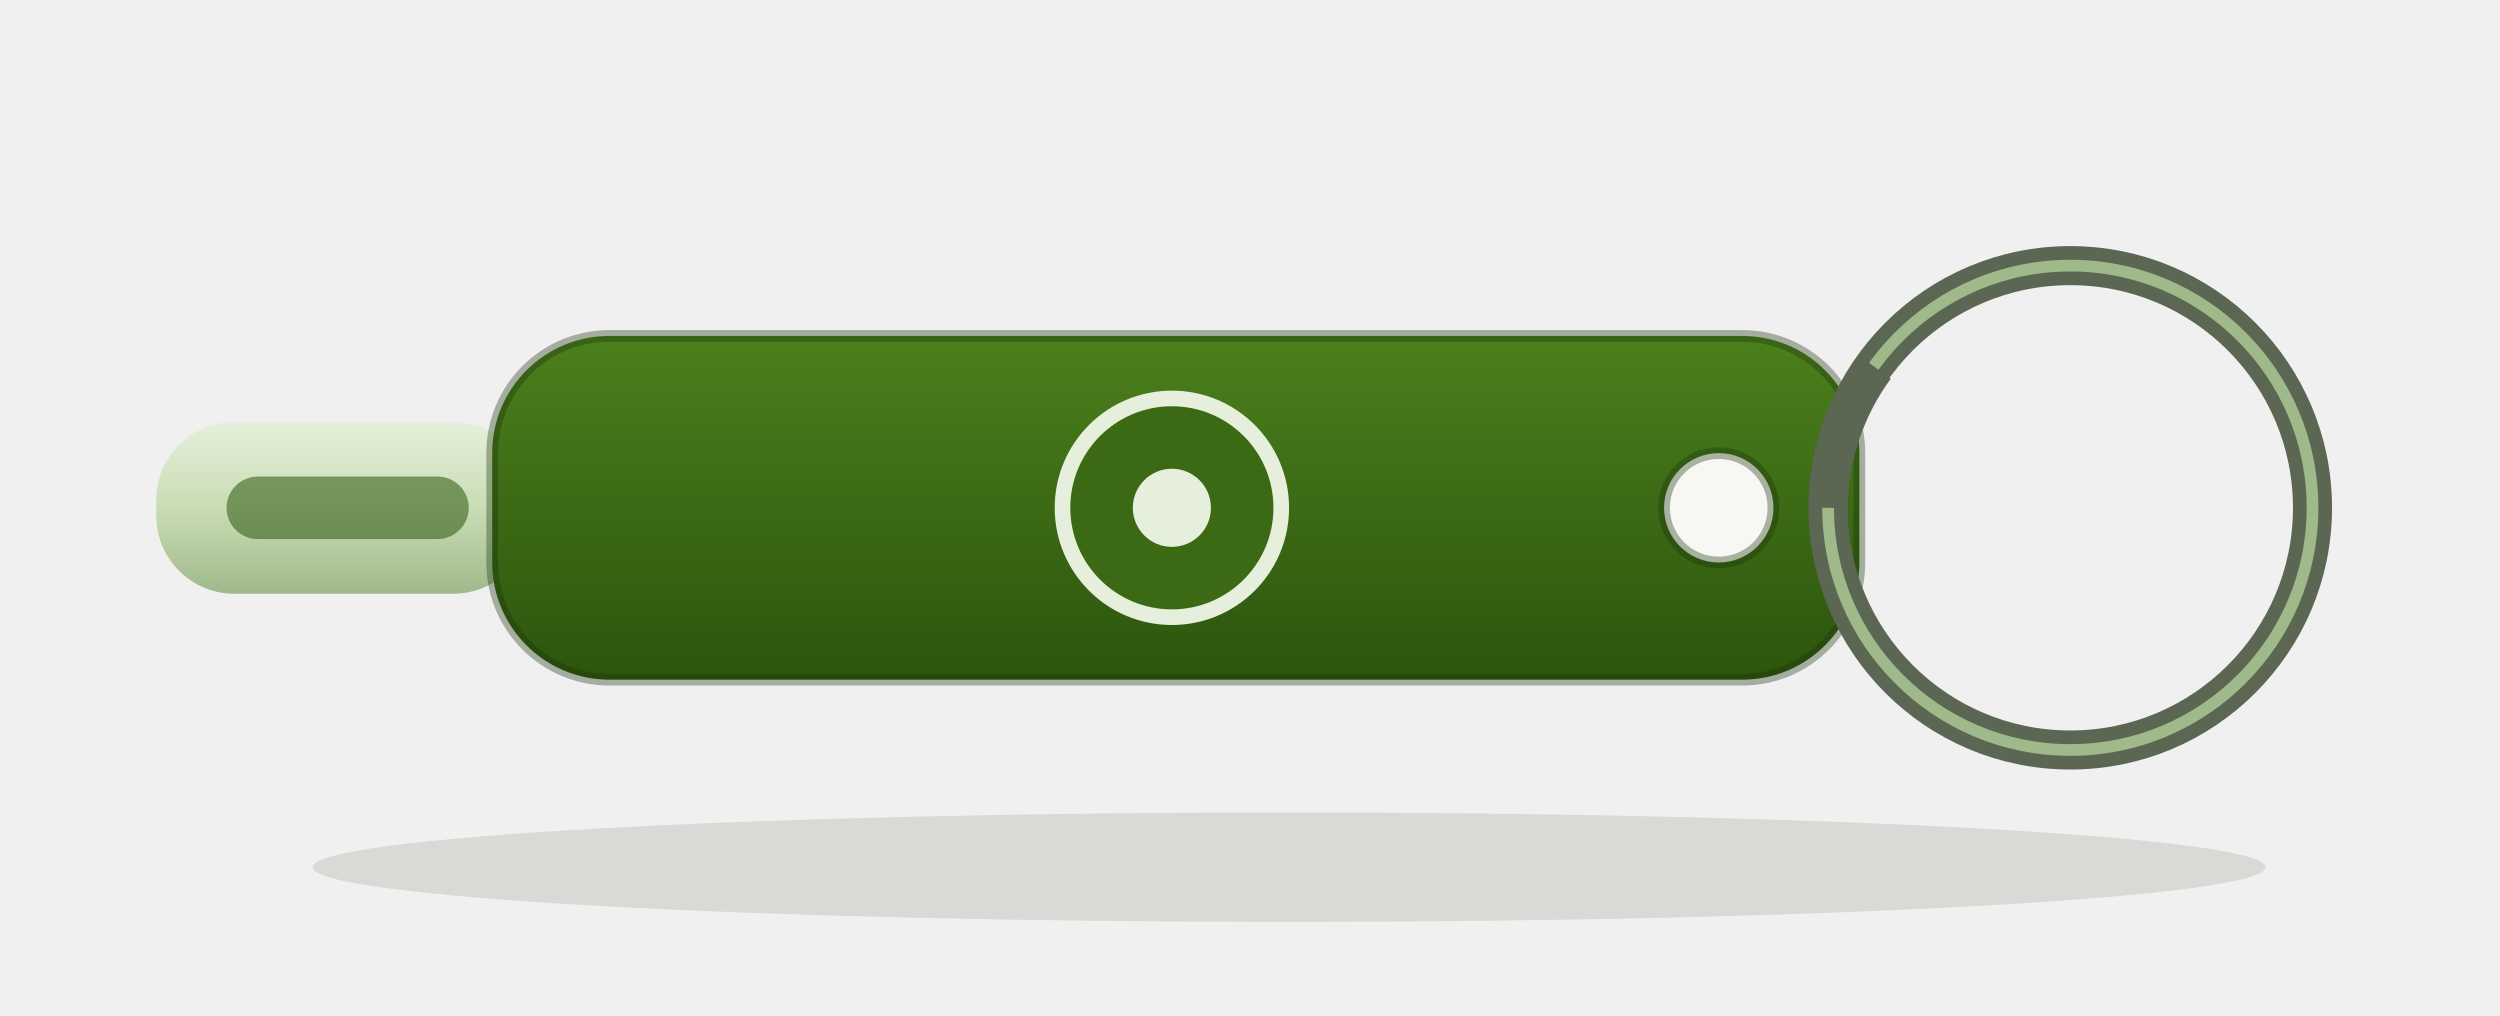
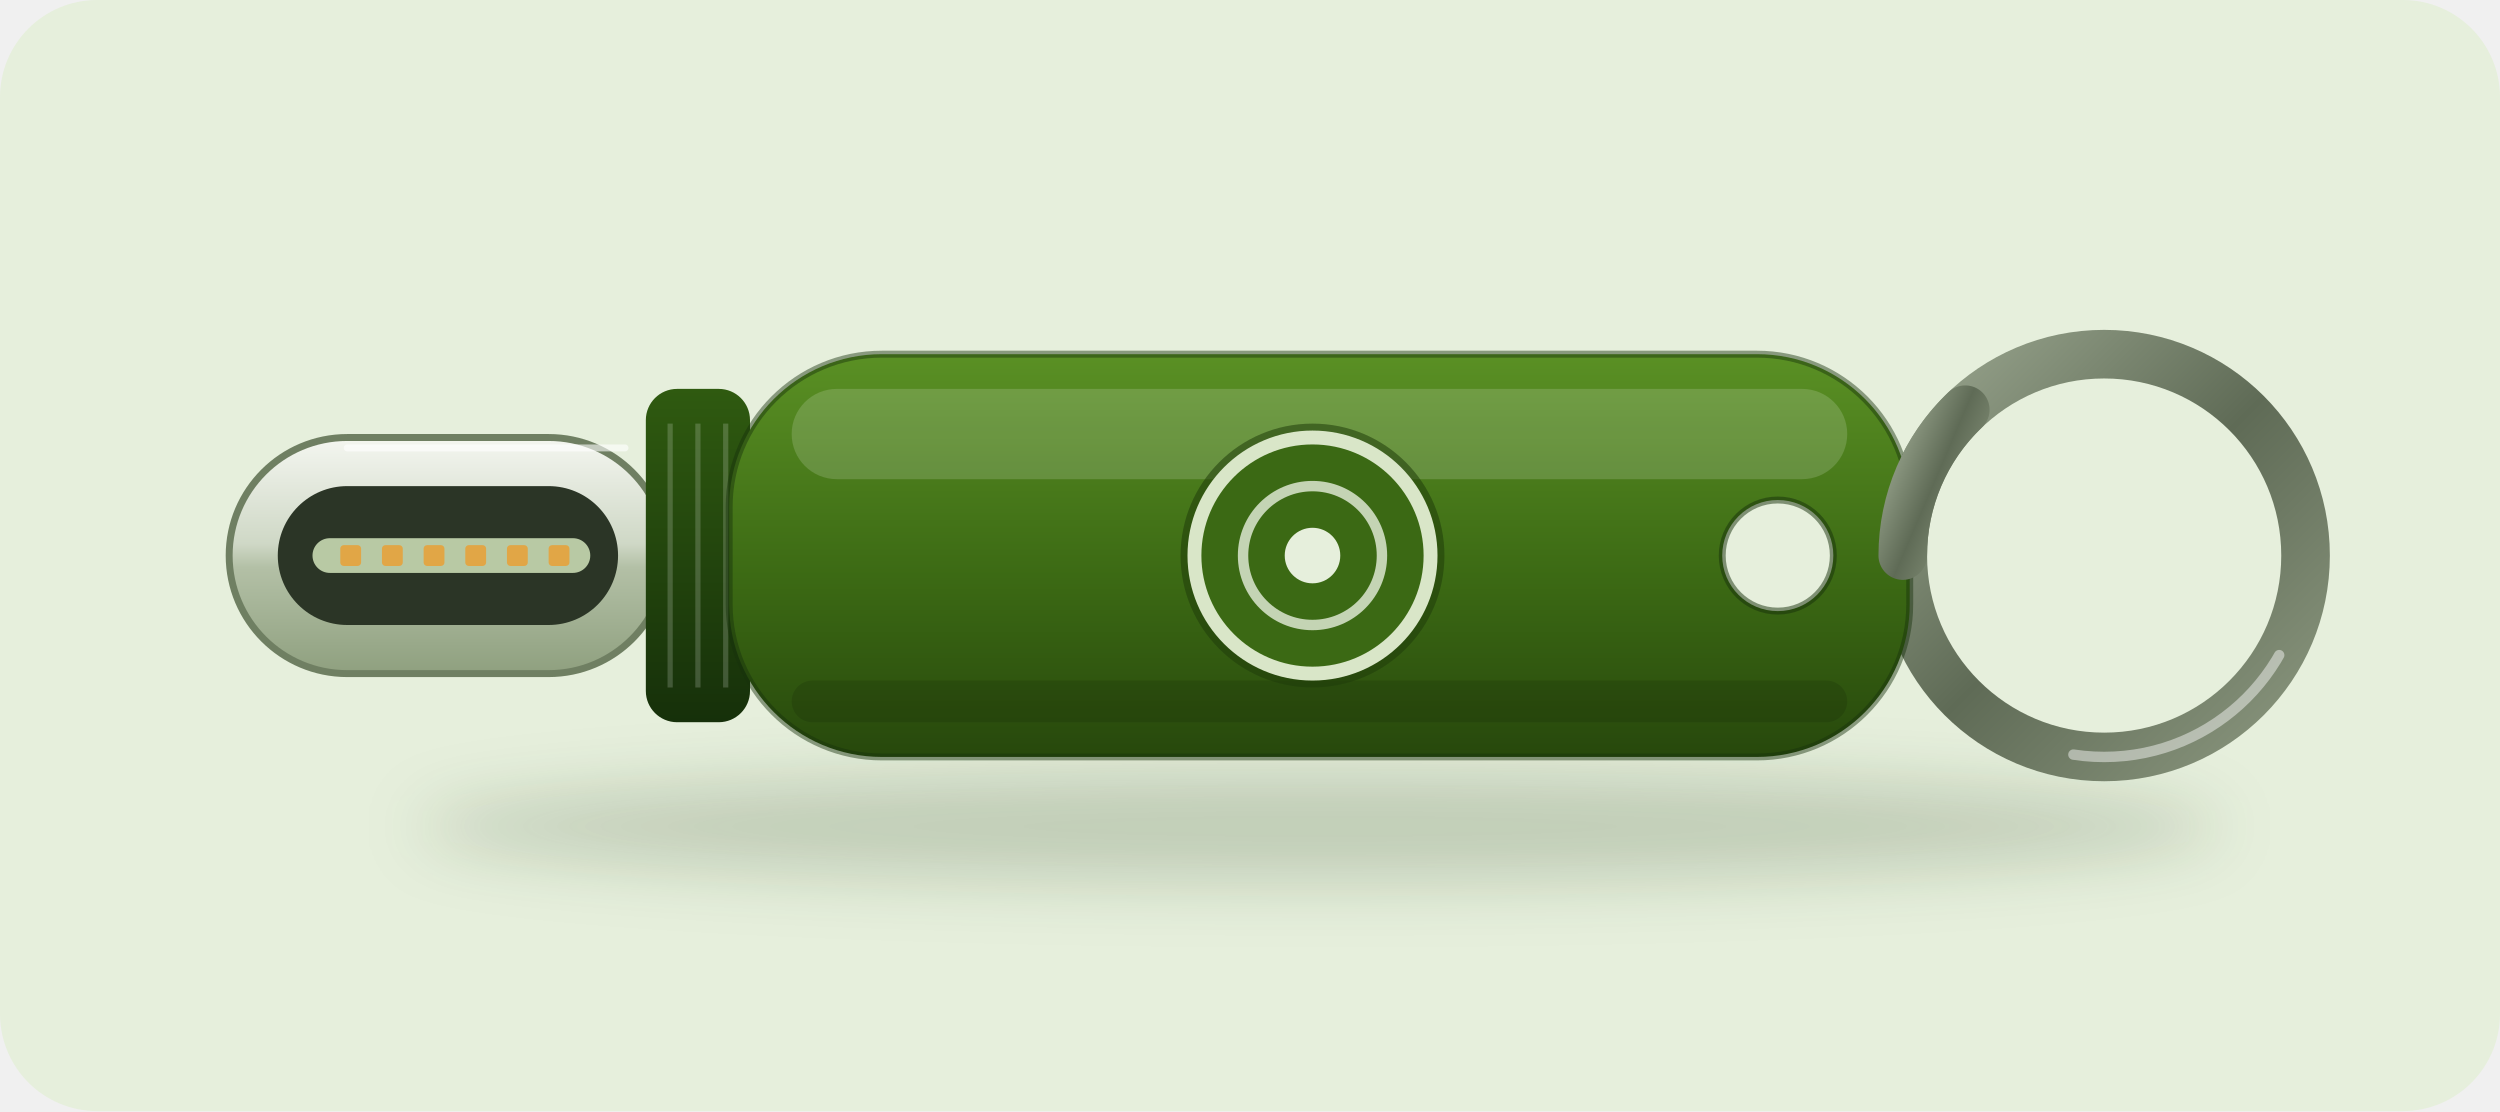
- <svg xmlns="http://www.w3.org/2000/svg" viewBox="0 0 640 260" role="img" aria-labelledby="t d">
+ <svg xmlns="http://www.w3.org/2000/svg" viewBox="0 0 720 320" role="img" aria-labelledby="t d">
  <defs>
-     <linearGradient id="body" x1="0" y1="0" x2="0" y2="1">
-       <stop offset="0" stop-color="#4c7f1c" />
-       <stop offset="1" stop-color="#2c550d" />
+     <linearGradient id="bodyG" x1="0" y1="0" x2="0" y2="1">
+       <stop offset="0" stop-color="#5a9024" />
+       <stop offset=".55" stop-color="#3c6a14" />
+       <stop offset="1" stop-color="#27480c" />
    </linearGradient>
-     <linearGradient id="metal" x1="0" y1="0" x2="0" y2="1">
-       <stop offset="0" stop-color="#e6efdc" />
-       <stop offset=".5" stop-color="#c9ddb4" />
-       <stop offset="1" stop-color="#9fb98a" />
+     <linearGradient id="metalG" x1="0" y1="0" x2="0" y2="1">
+       <stop offset="0" stop-color="#f4f6f0" />
+       <stop offset=".45" stop-color="#cfd8c6" />
+       <stop offset=".55" stop-color="#b3c0a6" />
+       <stop offset="1" stop-color="#8fa07f" />
    </linearGradient>
+     <linearGradient id="ringG" x1="0" y1="0" x2="1" y2="1">
+       <stop offset="0" stop-color="#9aa68f" />
+       <stop offset=".5" stop-color="#5f6b56" />
+       <stop offset="1" stop-color="#8b977f" />
+     </linearGradient>
+     <linearGradient id="collarG" x1="0" y1="0" x2="0" y2="1">
+       <stop offset="0" stop-color="#2f5a10" />
+       <stop offset="1" stop-color="#16300a" />
+     </linearGradient>
+     <filter id="soft" x="-20%" y="-50%" width="140%" height="220%">
+       <feGaussianBlur stdDeviation="9" />
+     </filter>
  </defs>
-   <ellipse cx="330" cy="222" rx="250" ry="14" fill="#16300a" opacity=".12" />
-   <rect x="40" y="108" width="96" height="44" rx="20" fill="url(#metal)" />
-   <rect x="58" y="122" width="62" height="16" rx="8" fill="#2c550d" opacity=".55" />
-   <rect x="126" y="86" width="350" height="88" rx="30" fill="url(#body)" />
-   <rect x="126" y="86" width="350" height="88" rx="30" fill="none" stroke="#16300a" stroke-width="3" opacity=".35" />
-   <circle cx="300" cy="130" r="28" fill="#3b6914" stroke="#e6efdc" stroke-width="4" />
-   <circle cx="300" cy="130" r="10" fill="#e6efdc" />
-   <circle cx="440" cy="130" r="14" fill="#f7f8f3" />
-   <circle cx="440" cy="130" r="14" fill="none" stroke="#16300a" stroke-width="3" opacity=".35" />
-   <circle cx="530" cy="130" r="62" fill="none" stroke="#5b6653" stroke-width="10" />
-   <circle cx="530" cy="130" r="62" fill="none" stroke="#9fb98a" stroke-width="3" />
-   <path d="M468 130 a62 62 0 0 1 12 -36" fill="none" stroke="#5b6653" stroke-width="10" />
+   <rect width="720" height="320" rx="28" fill="#e6efdc" />
+   <ellipse cx="380" cy="238" rx="260" ry="16" fill="#16300a" opacity=".18" filter="url(#soft)" />
+   <circle cx="606" cy="160" r="58" fill="none" stroke="url(#ringG)" stroke-width="14" />
+   <circle cx="606" cy="160" r="58" fill="none" stroke="#ffffff" stroke-width="3" opacity=".45" stroke-dasharray="70 300" stroke-dashoffset="-30" stroke-linecap="round" />
+   <rect x="66" y="126" width="126" height="68" rx="34" fill="url(#metalG)" stroke="#6f7f62" stroke-width="2" />
+   <path d="M100 129 H180" stroke="#ffffff" stroke-width="2" opacity=".6" stroke-linecap="round" />
+   <rect x="80" y="140" width="98" height="40" rx="20" fill="#2b3526" />
+   <rect x="90" y="155" width="80" height="10" rx="5" fill="#b8c9a4" />
+   <g fill="#e6a23c" opacity=".9">
+     <rect x="98" y="157" width="6" height="6" rx="1" />
+     <rect x="110" y="157" width="6" height="6" rx="1" />
+     <rect x="122" y="157" width="6" height="6" rx="1" />
+     <rect x="134" y="157" width="6" height="6" rx="1" />
+     <rect x="146" y="157" width="6" height="6" rx="1" />
+     <rect x="158" y="157" width="6" height="6" rx="1" />
+   </g>
+   <rect x="186" y="112" width="30" height="96" rx="9" fill="url(#collarG)" />
+   <path d="M193 122 V198 M201 122 V198 M209 122 V198" stroke="#ffffff" stroke-width="1.5" opacity=".18" />
+   <rect x="210" y="102" width="340" height="116" rx="44" fill="url(#bodyG)" />
+   <rect x="210" y="102" width="340" height="116" rx="44" fill="none" stroke="#16300a" stroke-width="2" opacity=".45" />
+   <rect x="228" y="112" width="304" height="26" rx="13" fill="#ffffff" opacity=".16" />
+   <rect x="228" y="196" width="304" height="12" rx="6" fill="#000000" opacity=".12" />
+   <circle cx="378" cy="160" r="38" fill="#1f3d0a" opacity=".55" />
+   <circle cx="378" cy="160" r="34" fill="#3b6914" stroke="#d9e6c8" stroke-width="4" />
+   <circle cx="378" cy="160" r="20" fill="none" stroke="#e6efdc" stroke-width="3" opacity=".8" />
+   <circle cx="378" cy="160" r="8" fill="#e6efdc" />
+   <circle cx="512" cy="160" r="16" fill="#e6efdc" />
+   <circle cx="512" cy="160" r="16" fill="none" stroke="#16300a" stroke-width="2" opacity=".5" />
+   <path d="M548 160 a58 58 0 0 1 18 -42" fill="none" stroke="url(#ringG)" stroke-width="14" stroke-linecap="round" />
</svg>
